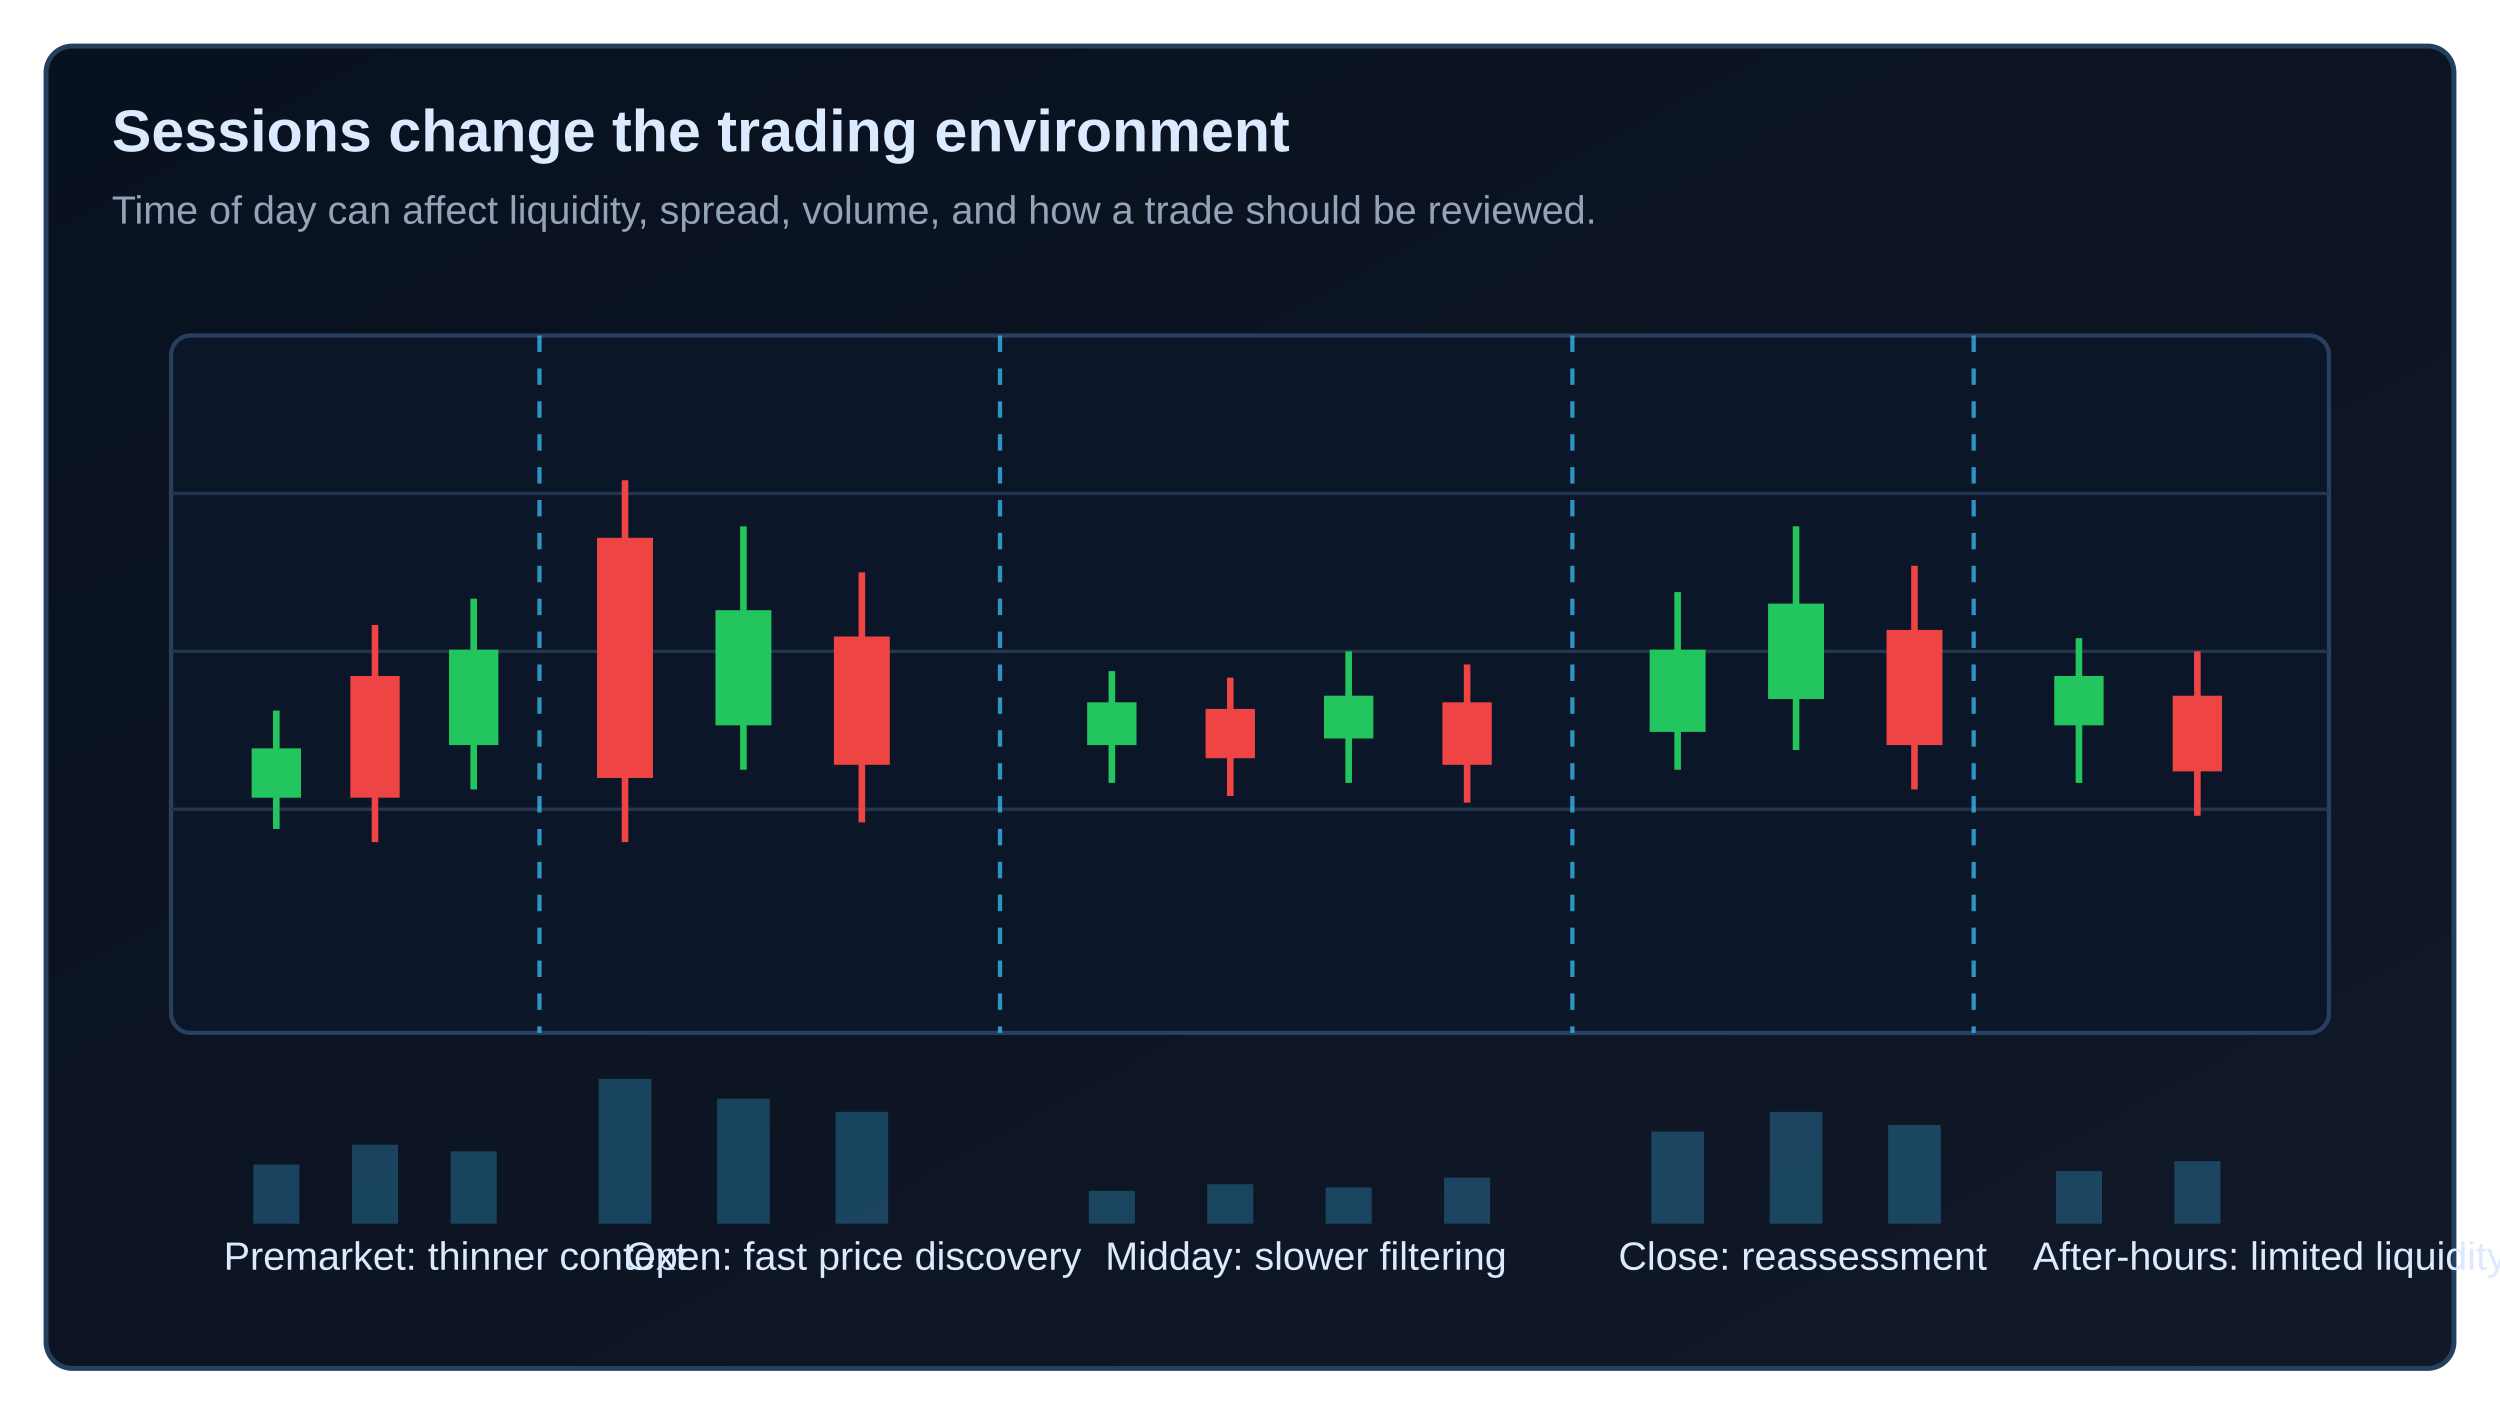
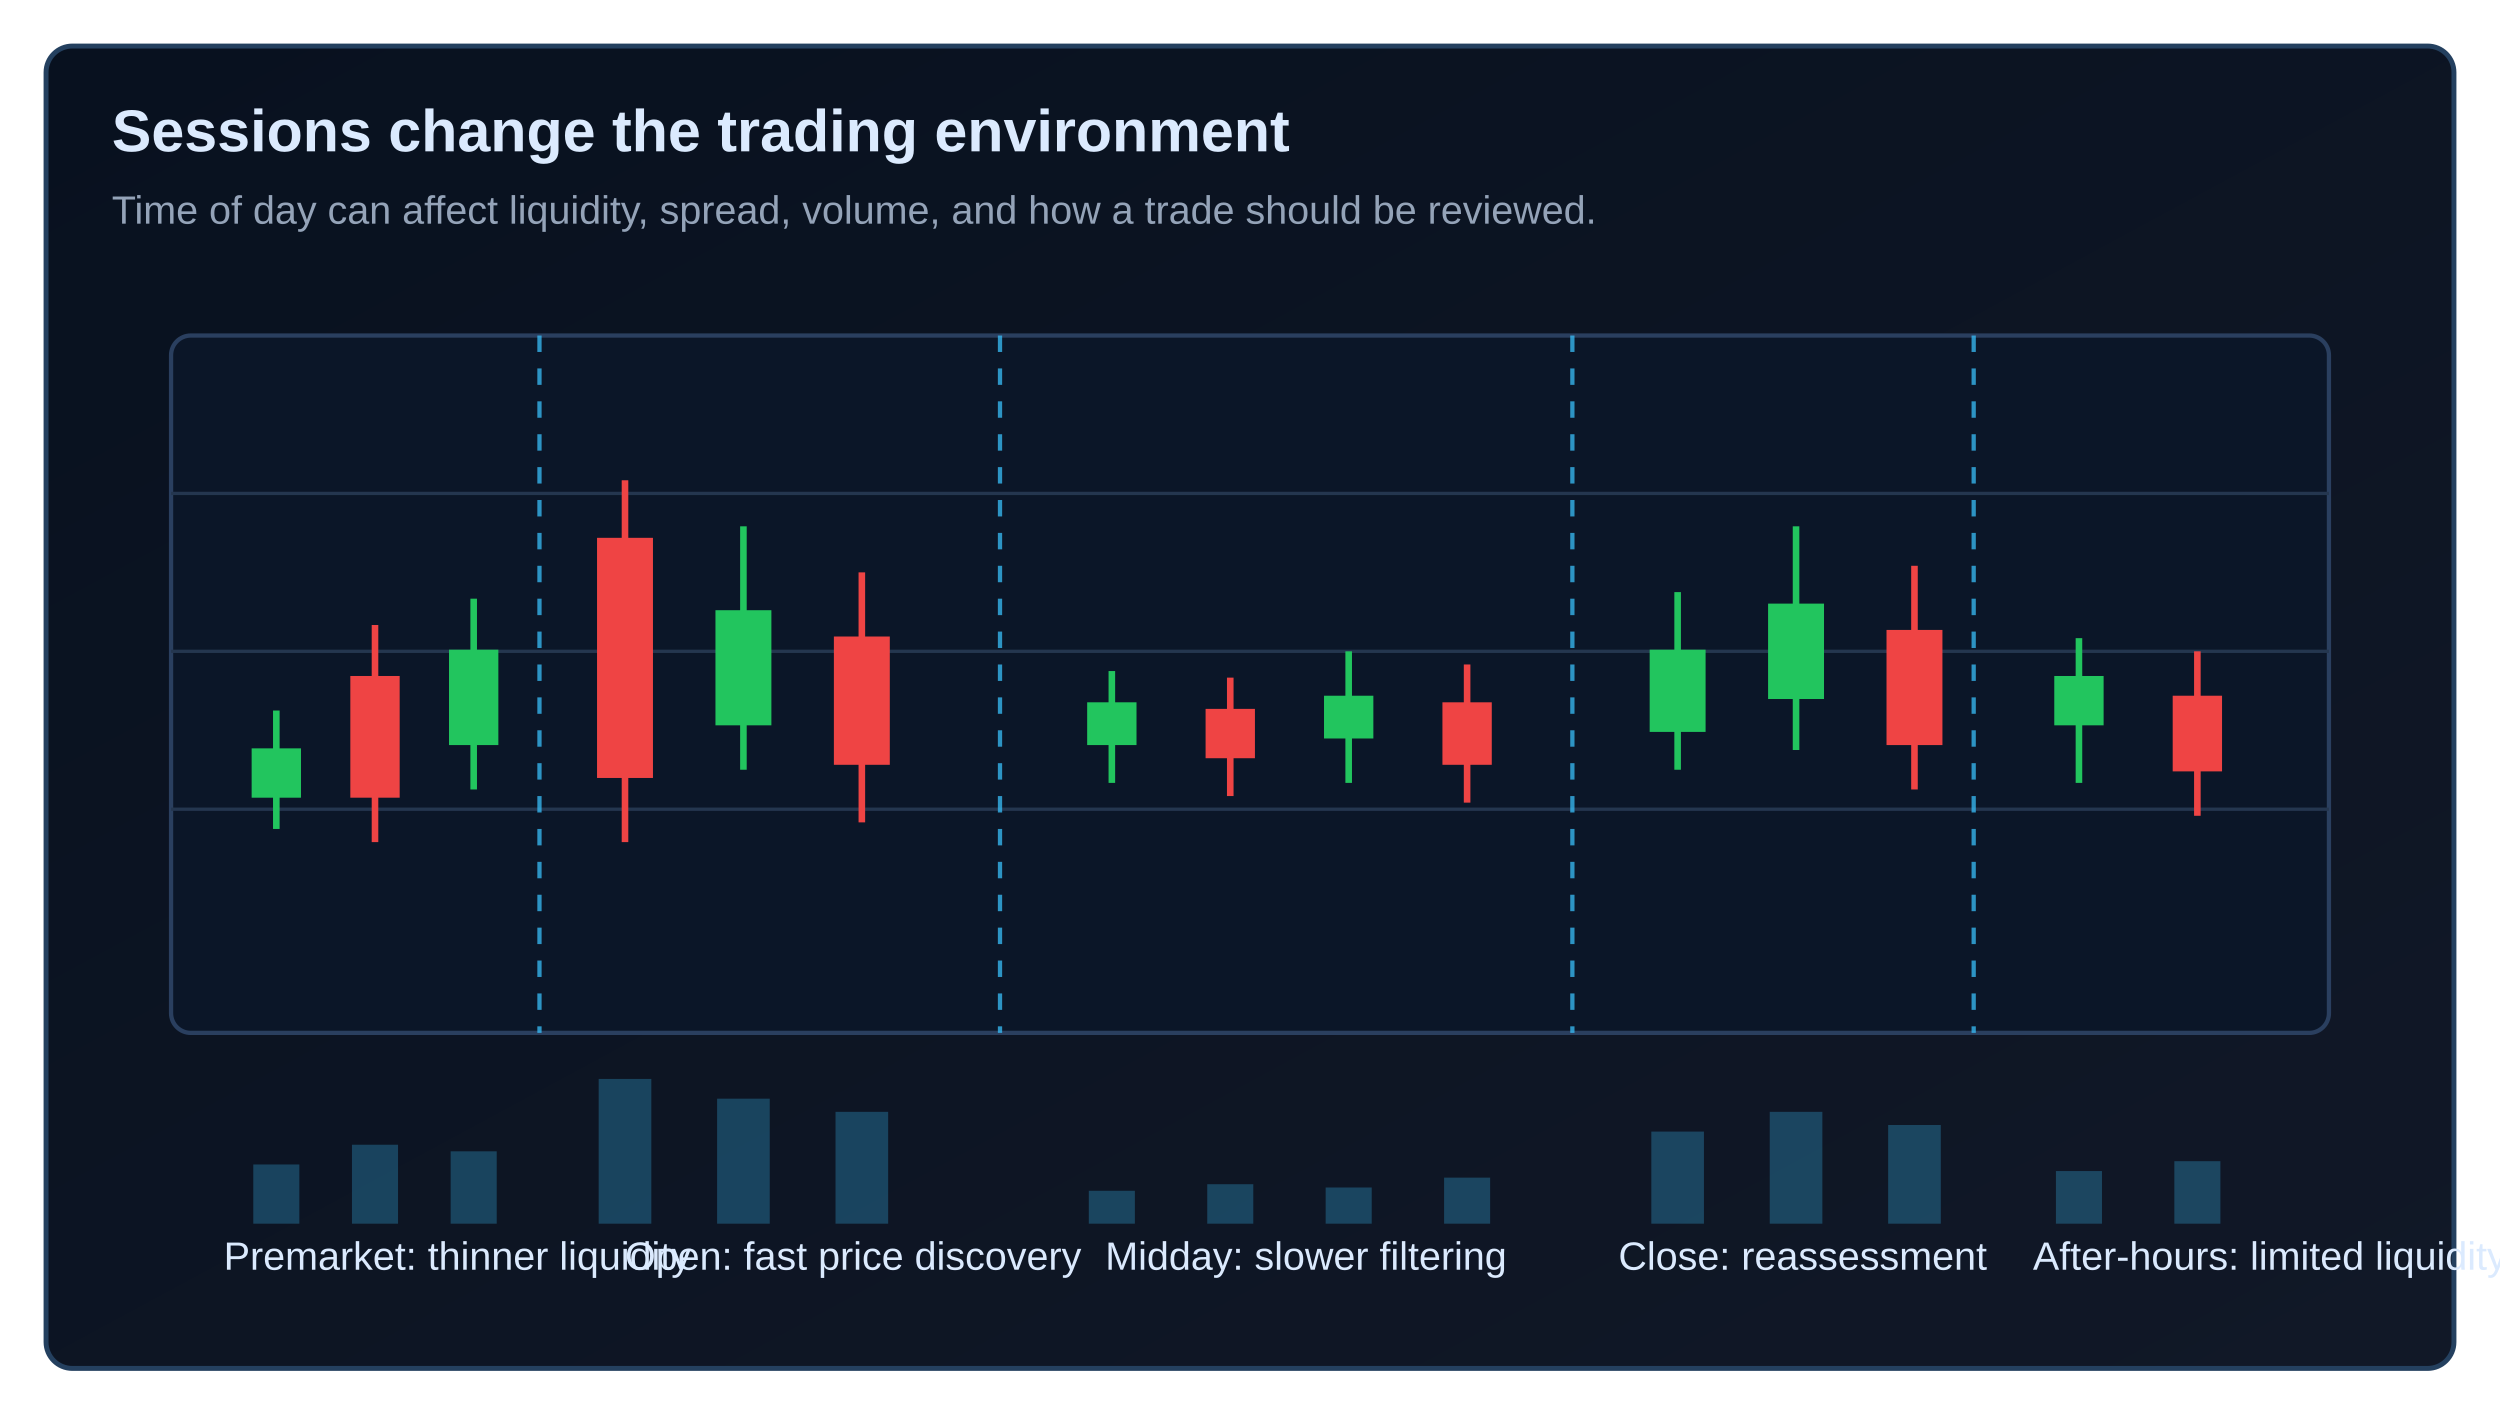
<svg xmlns="http://www.w3.org/2000/svg" width="760" height="430" viewBox="0 0 760 430" role="img" aria-labelledby="title desc">
  <defs>
    <linearGradient id="bg" x1="0" x2="1" y1="0" y2="1">
      <stop offset="0" stop-color="#08111f" />
      <stop offset="1" stop-color="#111827" />
    </linearGradient>
    <style>
      .panel{fill:url(#bg);stroke:#24405f;stroke-width:1.5}
      .chart{fill:#0b1628;stroke:#2a3f5f;stroke-width:1.3}
      .zone{fill:#10233a;stroke:#334155;stroke-width:1}
      .txt{fill:#dbeafe;font-family:Arial,Helvetica,sans-serif}
      .title{font-size:18px;font-weight:700}
      .label{font-size:13px;font-weight:700}
      .small{font-size:12px}
      .muted{fill:#94a3b8}
      .green{fill:#22c55e;stroke:#22c55e}
      .red{fill:#ef4444;stroke:#ef4444}
      .wickG{stroke:#22c55e;stroke-width:2}
      .wickR{stroke:#ef4444;stroke-width:2}
      .vol{fill:#38bdf8;opacity:.28}
      .divider{stroke:#38bdf8;stroke-width:1.3;stroke-dasharray:5 5;opacity:.75}
      .grid{stroke:#24364f;stroke-width:1}
    </style>
  </defs>
  <rect class="panel" x="14" y="14" width="732" height="402" rx="8" />
  <text class="txt title" x="34" y="46">Sessions change the trading environment</text>
  <text class="txt small muted" x="34" y="68">Time of day can affect liquidity, spread, volume, and how a trade should be reviewed.</text>
  <g transform="translate(52 102)">
    <rect class="chart" x="0" y="0" width="656" height="212" rx="6" />
    <line class="grid" x1="0" y1="48" x2="656" y2="48" />
    <line class="grid" x1="0" y1="96" x2="656" y2="96" />
    <line class="grid" x1="0" y1="144" x2="656" y2="144" />
    <line class="divider" x1="112" y1="0" x2="112" y2="212" />
    <line class="divider" x1="252" y1="0" x2="252" y2="212" />
    <line class="divider" x1="426" y1="0" x2="426" y2="212" />
    <line class="divider" x1="548" y1="0" x2="548" y2="212" />
    <g>
      <line class="wickG" x1="32" y1="114" x2="32" y2="150" />
      <rect class="green" x="25" y="126" width="14" height="14" />
      <line class="wickR" x1="62" y1="88" x2="62" y2="154" />
      <rect class="red" x="55" y="104" width="14" height="36" />
      <line class="wickG" x1="92" y1="80" x2="92" y2="138" />
      <rect class="green" x="85" y="96" width="14" height="28" />
      <line class="wickR" x1="138" y1="44" x2="138" y2="154" />
      <rect class="red" x="130" y="62" width="16" height="72" />
      <line class="wickG" x1="174" y1="58" x2="174" y2="132" />
      <rect class="green" x="166" y="84" width="16" height="34" />
      <line class="wickR" x1="210" y1="72" x2="210" y2="148" />
      <rect class="red" x="202" y="92" width="16" height="38" />
      <line class="wickG" x1="286" y1="102" x2="286" y2="136" />
      <rect class="green" x="279" y="112" width="14" height="12" />
      <line class="wickR" x1="322" y1="104" x2="322" y2="140" />
      <rect class="red" x="315" y="114" width="14" height="14" />
      <line class="wickG" x1="358" y1="96" x2="358" y2="136" />
      <rect class="green" x="351" y="110" width="14" height="12" />
      <line class="wickR" x1="394" y1="100" x2="394" y2="142" />
      <rect class="red" x="387" y="112" width="14" height="18" />
      <line class="wickG" x1="458" y1="78" x2="458" y2="132" />
      <rect class="green" x="450" y="96" width="16" height="24" />
      <line class="wickG" x1="494" y1="58" x2="494" y2="126" />
      <rect class="green" x="486" y="82" width="16" height="28" />
      <line class="wickR" x1="530" y1="70" x2="530" y2="138" />
      <rect class="red" x="522" y="90" width="16" height="34" />
      <line class="wickG" x1="580" y1="92" x2="580" y2="136" />
      <rect class="green" x="573" y="104" width="14" height="14" />
      <line class="wickR" x1="616" y1="96" x2="616" y2="146" />
      <rect class="red" x="609" y="110" width="14" height="22" />
    </g>
    <g transform="translate(0 226)">
      <rect class="vol" x="25" y="26" width="14" height="18" />
      <rect class="vol" x="55" y="20" width="14" height="24" />
      <rect class="vol" x="85" y="22" width="14" height="22" />
      <rect class="vol" x="130" y="0" width="16" height="44" />
      <rect class="vol" x="166" y="6" width="16" height="38" />
      <rect class="vol" x="202" y="10" width="16" height="34" />
      <rect class="vol" x="279" y="34" width="14" height="10" />
      <rect class="vol" x="315" y="32" width="14" height="12" />
      <rect class="vol" x="351" y="33" width="14" height="11" />
      <rect class="vol" x="387" y="30" width="14" height="14" />
      <rect class="vol" x="450" y="16" width="16" height="28" />
      <rect class="vol" x="486" y="10" width="16" height="34" />
      <rect class="vol" x="522" y="14" width="16" height="30" />
      <rect class="vol" x="573" y="28" width="14" height="16" />
      <rect class="vol" x="609" y="25" width="14" height="19" />
    </g>
  </g>
  <g class="txt small">
-     <text x="68" y="386">Premarket: thinner context</text>
+     <text x="68" y="386">Premarket: thinner liquidity</text>
    <text x="190" y="386">Open: fast price discovery</text>
    <text x="336" y="386">Midday: slower filtering</text>
    <text x="492" y="386">Close: reassessment</text>
    <text x="618" y="386">After-hours: limited liquidity</text>
  </g>
</svg>
